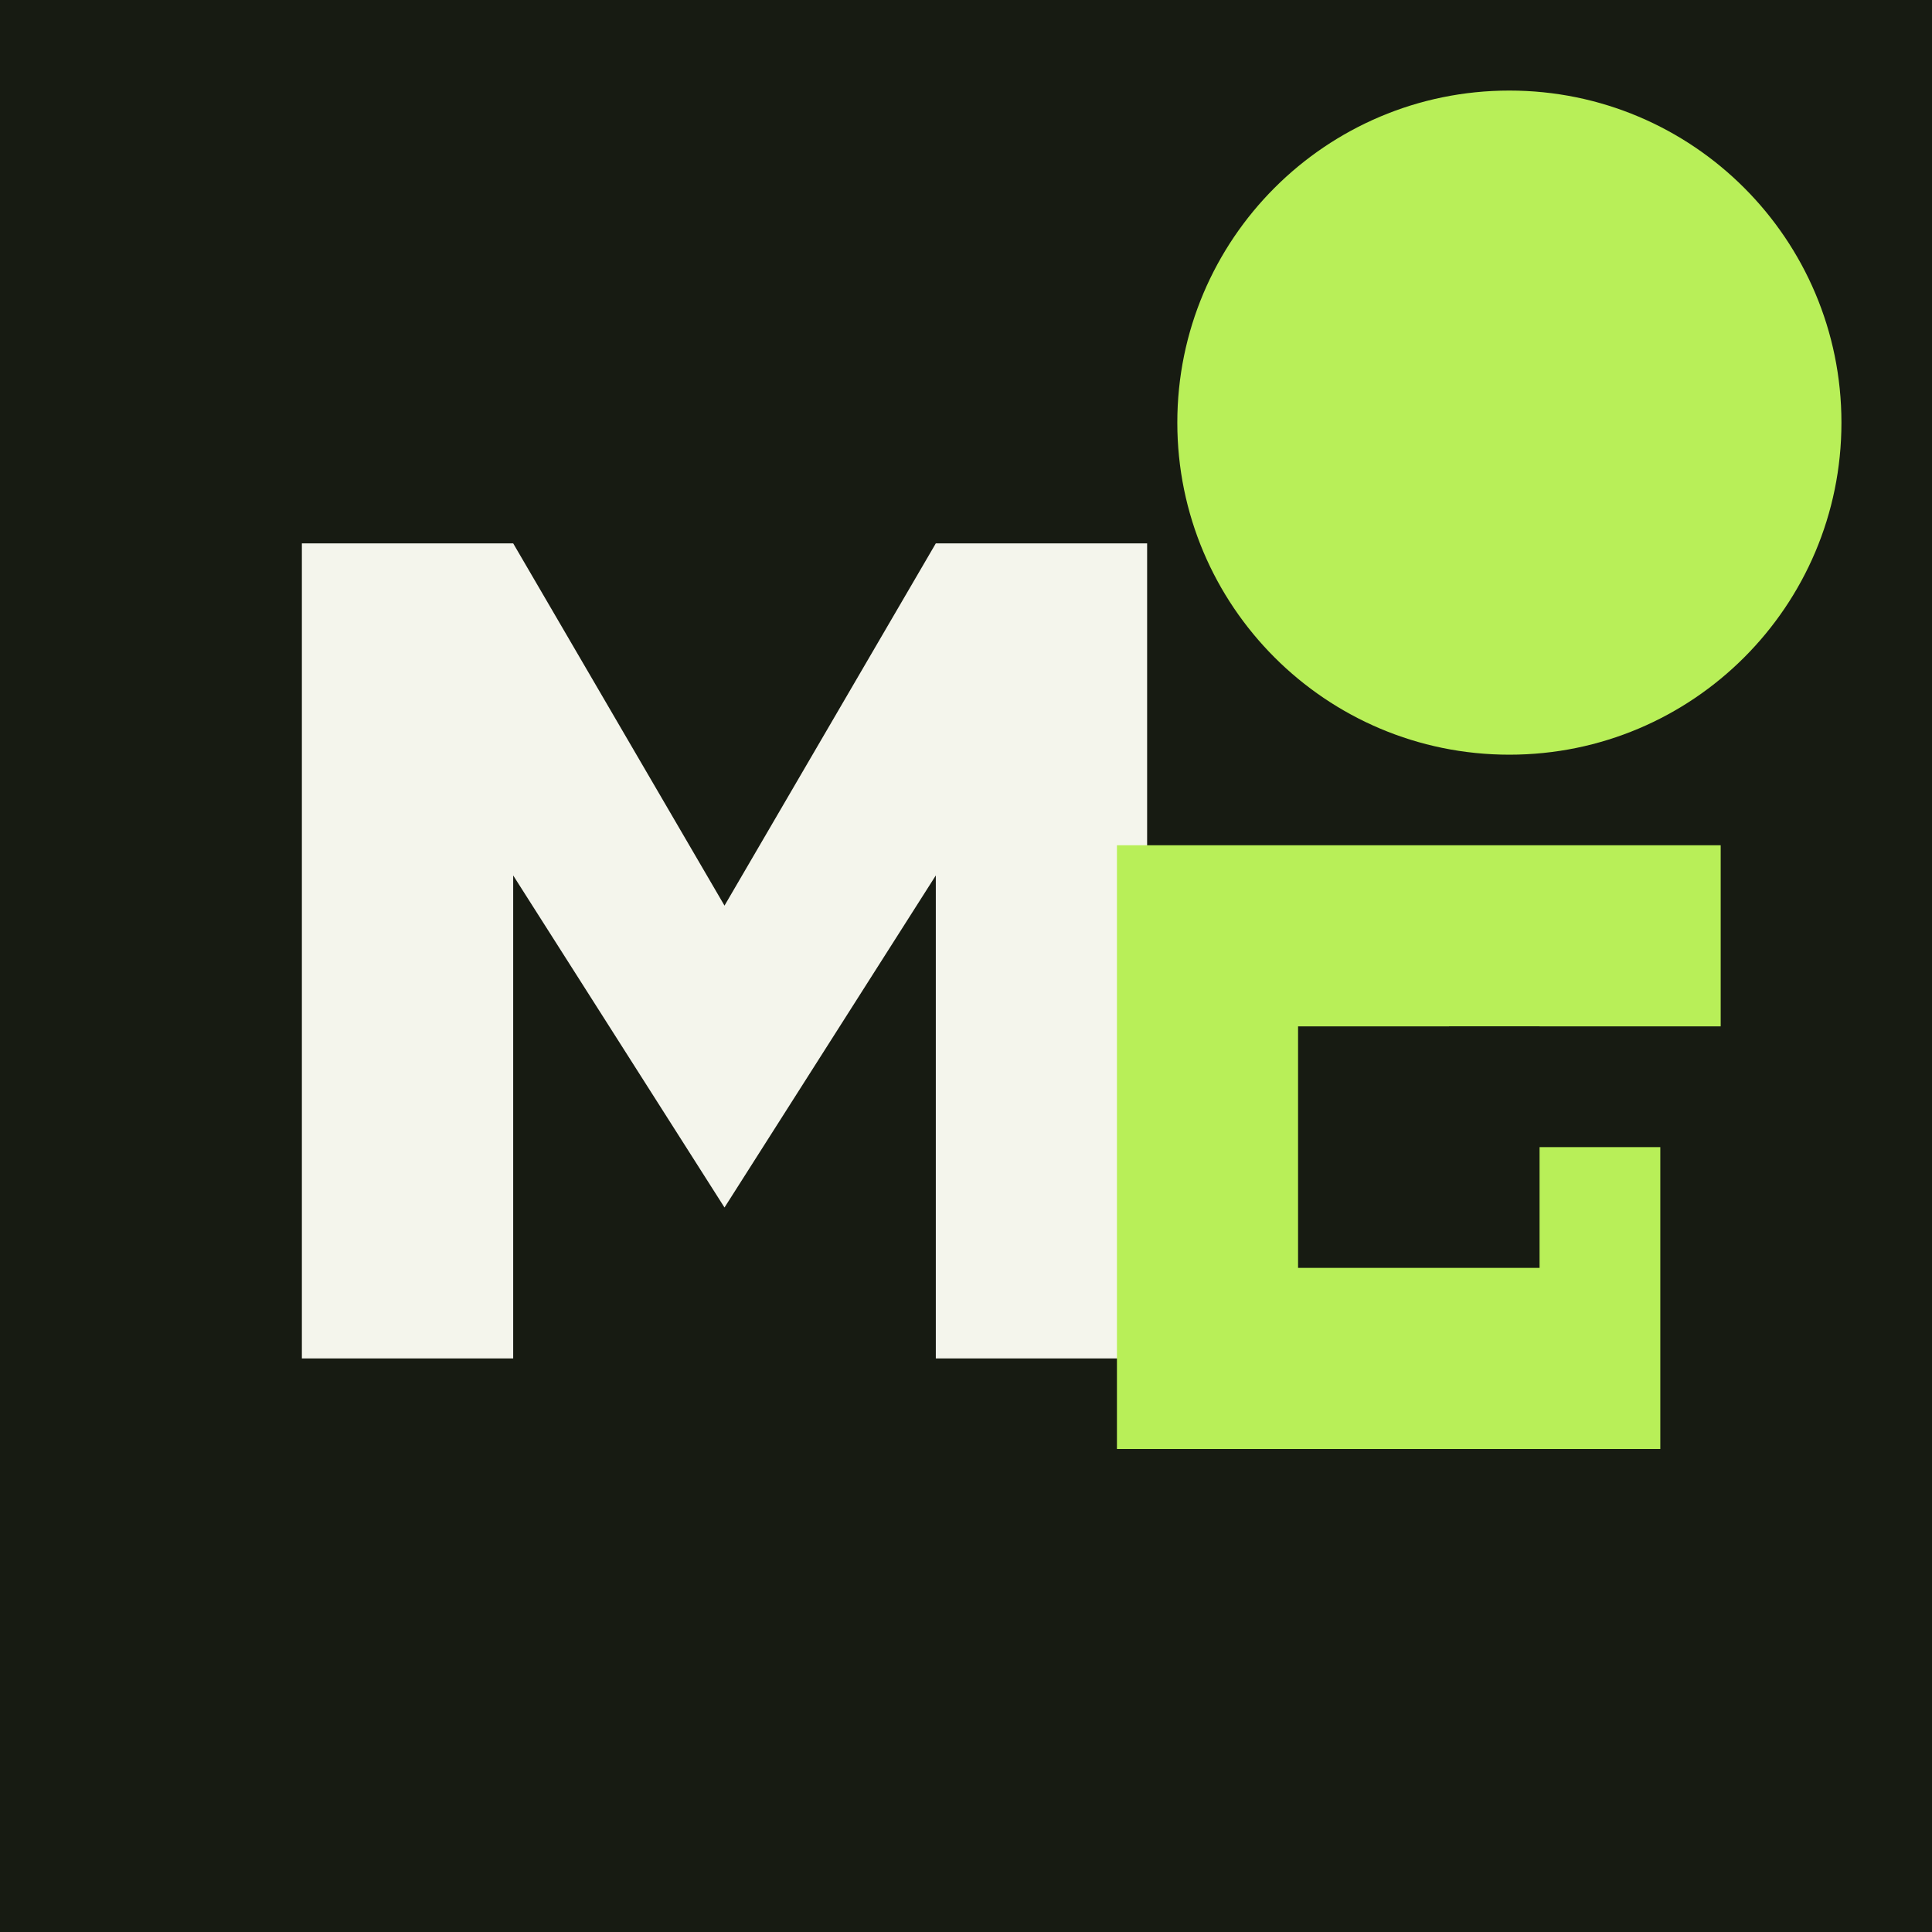
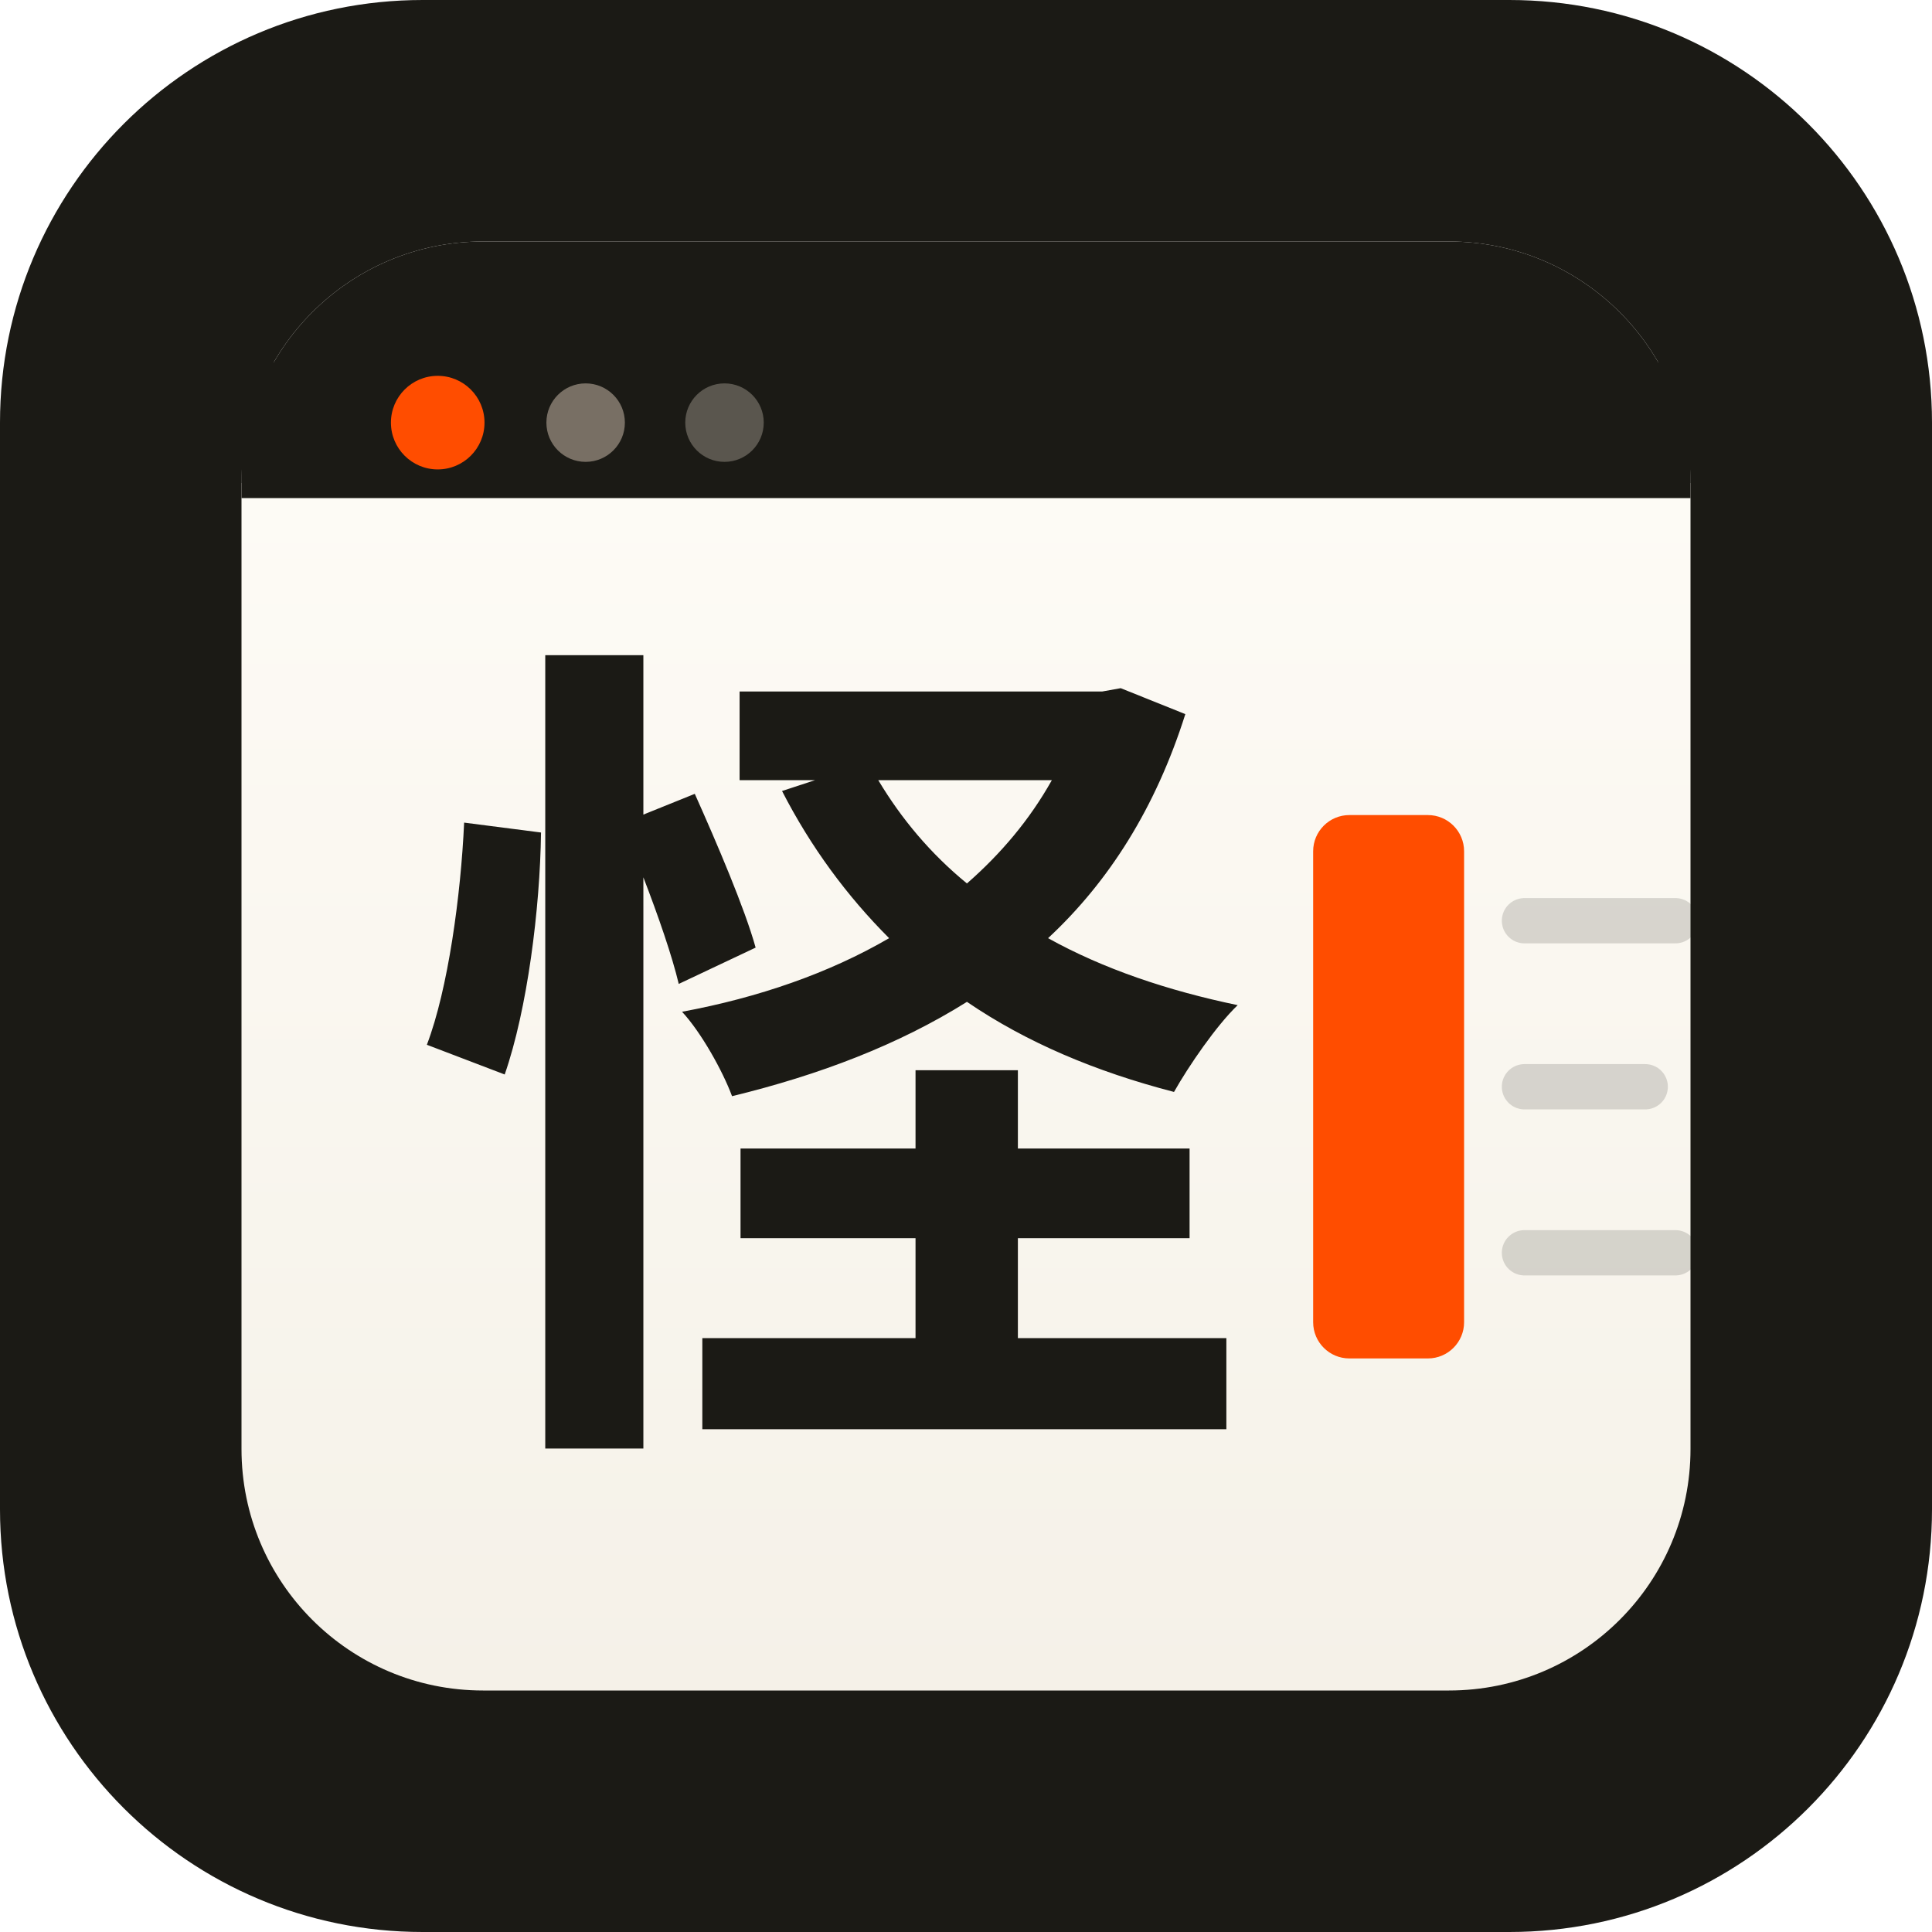
<svg xmlns="http://www.w3.org/2000/svg" viewBox="0 0 64 64" role="img" aria-label="怪话怪">
-   <rect width="64" height="64" fill="#171b12" />
-   <circle cx="50" cy="14" r="11" fill="#b8ef58" />
-   <path d="M10 45V18h7l7 12 7-12h7v27h-7V29l-7 11-7-11v16z" fill="#f4f5ec" />
-   <path d="M40 31h14v14H40z" fill="none" stroke="#b8ef58" stroke-width="6" />
-   <path d="M48 36h9v12" fill="none" stroke="#171b12" stroke-width="4" />
+   <defs>
+     <linearGradient id="paper" x1="32" y1="8" x2="32" y2="56" gradientUnits="userSpaceOnUse">
+       <stop offset="0" stop-color="#fffdf8" />
+       <stop offset="1" stop-color="#f5f1e8" />
+     </linearGradient>
+   </defs>
+   <rect width="64" height="64" rx="14" fill="#1b1a15" />
+   <rect x="8" y="8" width="48" height="48" rx="8" fill="url(#paper)" />
+   <path d="M16 8h32a8 8 0 0 1 8 8v0H8v0a8 8 0 0 1 8-8z" fill="#1b1a15" />
+   <rect x="8" y="12" width="48" height="4.5" fill="#1b1a15" />
+   <circle cx="14.5" cy="14" r="1.55" fill="#ff4d00" />
+   <circle cx="19.4" cy="14" r="1.3" fill="#786f64" />
+   <circle cx="24" cy="14" r="1.3" fill="#5a564e" />
+   <text x="27.5" y="45.5" text-anchor="middle" font-family="STSong, Songti SC, 'Noto Serif SC', SimSun, serif" font-size="28" font-weight="700" fill="#1b1a15">怪</text>
+   <rect x="43.5" y="27" width="5" height="18" rx="1.2" fill="#ff4d00" />
+   <g stroke="#1b1a15" stroke-opacity="0.16" stroke-width="1.5" stroke-linecap="round">
+     <path d="M50.5 30.5h5" />
+     <path d="M50.5 36h4" />
+     <path d="M50.5 41.5h5" />
+   </g>
</svg>
